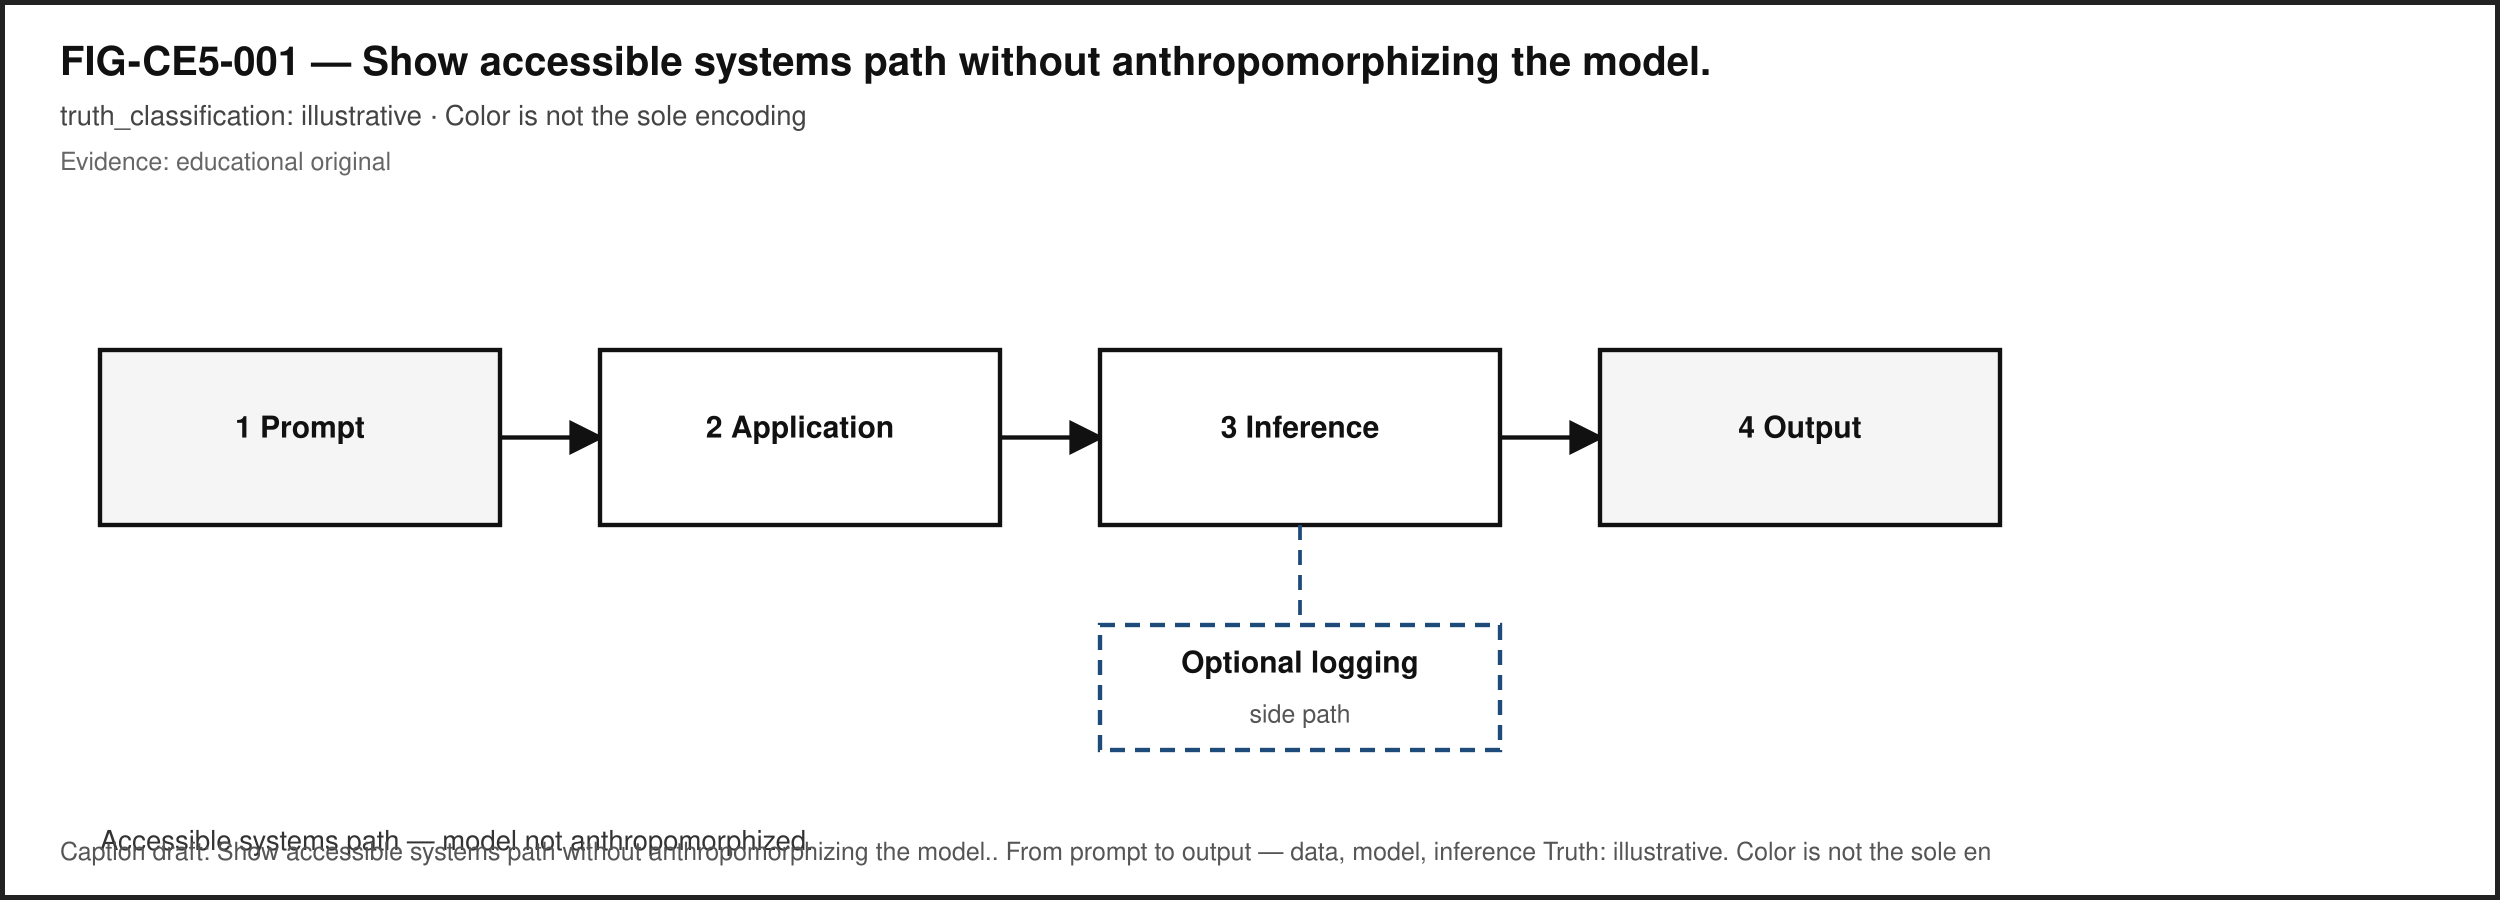
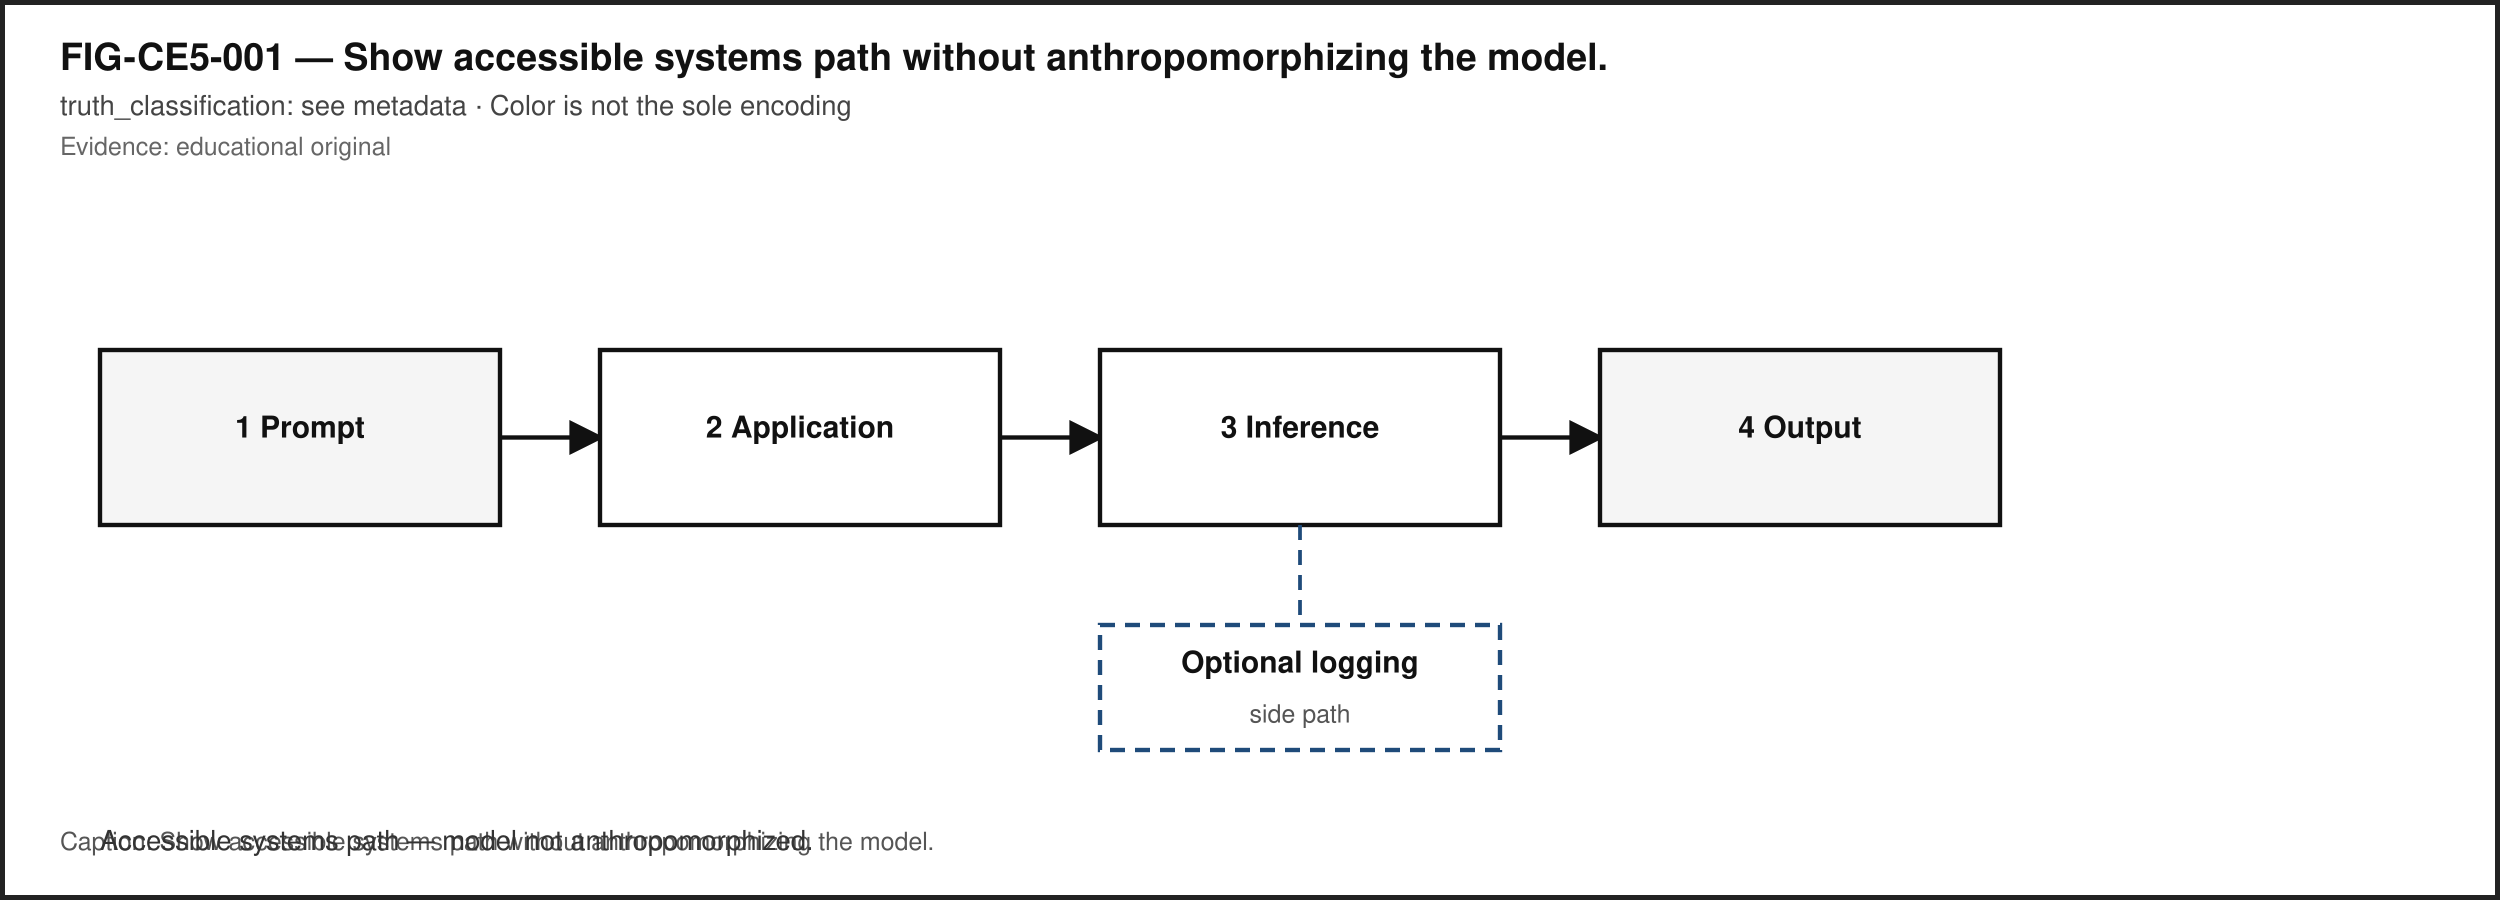
<svg xmlns="http://www.w3.org/2000/svg" width="1000" height="360" viewBox="0 0 1000 360" role="img" aria-labelledby="FIG-CE5-001-title FIG-CE5-001-desc" data-figure-id="FIG-CE5-001" data-truth-classification="illustrative" data-template="tmpl-ecosystem-system-map" data-qualification="">
  <rect width="1000" height="360" fill="#ffffff" />
  <rect x="1" y="1" width="998" height="358" fill="none" stroke="#222222" stroke-width="2" />
-   <text x="24" y="30" font-family="Helvetica,Arial,sans-serif" font-size="16" font-weight="bold" fill="#111111">FIG-CE5-001 — Show accessible systems path without anthropomorphizing the model.</text>
-   <text x="24" y="50" font-family="Helvetica,Arial,sans-serif" font-size="11" fill="#444444">truth_classification: illustrative · Color is not the sole encoding</text>
-   <text x="24" y="68" font-family="Helvetica,Arial,sans-serif" font-size="10" fill="#666666">Evidence: educational original</text>
  <defs>
    <marker id="arr" markerWidth="8" markerHeight="8" refX="7" refY="4" orient="auto">
      <path d="M0,0 L8,4 L0,8 Z" fill="#111111" />
    </marker>
  </defs>
+   <text x="24" y="28" font-family="Helvetica,Arial,sans-serif" font-size="15" fill="#111111" font-weight="bold">FIG-CE5-001 — Show accessible systems path without anthropomorphizing the model.</text>
+   <text x="24" y="46" font-family="Helvetica,Arial,sans-serif" font-size="11" fill="#444444">truth_classification: see metadata · Color is not the sole encoding</text>
+   <text x="24" y="62" font-family="Helvetica,Arial,sans-serif" font-size="10" fill="#666666">Evidence: educational original</text>
+   <text x="24" y="340" font-family="Helvetica,Arial,sans-serif" font-size="10" fill="#555555">Caption: Show accessible systems path without anthropomorphizing the model.</text>
  <rect x="40" y="140" width="160" height="70" fill="#f5f5f5" stroke="#111111" stroke-width="1.75" />
  <text x="120.0" y="175.0" text-anchor="middle" font-family="Helvetica,Arial,sans-serif" font-size="12" font-weight="bold" fill="#111111">1 Prompt</text>
  <line x1="200" y1="175" x2="240" y2="175" stroke="#111111" stroke-width="1.75" marker-end="url(#arr)" />
  <rect x="240" y="140" width="160" height="70" fill="#ffffff" stroke="#111111" stroke-width="1.75" />
  <text x="320.0" y="175.0" text-anchor="middle" font-family="Helvetica,Arial,sans-serif" font-size="12" font-weight="bold" fill="#111111">2 Application</text>
  <line x1="400" y1="175" x2="440" y2="175" stroke="#111111" stroke-width="1.75" marker-end="url(#arr)" />
  <rect x="440" y="140" width="160" height="70" fill="#ffffff" stroke="#111111" stroke-width="1.75" />
  <text x="520.0" y="175.0" text-anchor="middle" font-family="Helvetica,Arial,sans-serif" font-size="12" font-weight="bold" fill="#111111">3 Inference</text>
  <line x1="600" y1="175" x2="640" y2="175" stroke="#111111" stroke-width="1.75" marker-end="url(#arr)" />
  <rect x="640" y="140" width="160" height="70" fill="#f5f5f5" stroke="#111111" stroke-width="1.75" />
  <text x="720.0" y="175.0" text-anchor="middle" font-family="Helvetica,Arial,sans-serif" font-size="12" font-weight="bold" fill="#111111">4 Output</text>
  <rect x="440" y="250" width="160" height="50" fill="#ffffff" stroke="#1F4B7A" stroke-width="1.75" stroke-dasharray="6 4" />
  <text x="520.0" y="269.0" text-anchor="middle" font-family="Helvetica,Arial,sans-serif" font-size="12" font-weight="bold" fill="#111111">Optional logging</text>
  <text x="520.0" y="289.0" text-anchor="middle" font-family="Helvetica,Arial,sans-serif" font-size="10" fill="#555555">side path</text>
  <line x1="520" y1="210" x2="520" y2="250" stroke="#1F4B7A" stroke-width="1.5" stroke-dasharray="6 4" />
  <text x="40" y="340" font-family="Helvetica,Arial,sans-serif" font-size="11" fill="#333333">Accessible systems path — model not anthropomorphized.</text>
-   <text x="24" y="344" font-family="Helvetica,Arial,sans-serif" font-size="10" fill="#555555">Caption draft: Show accessible systems path without anthropomorphizing the model.. From prompt to output — data, model, inference Truth: illustrative. Color is not the sole en</text>
</svg>
